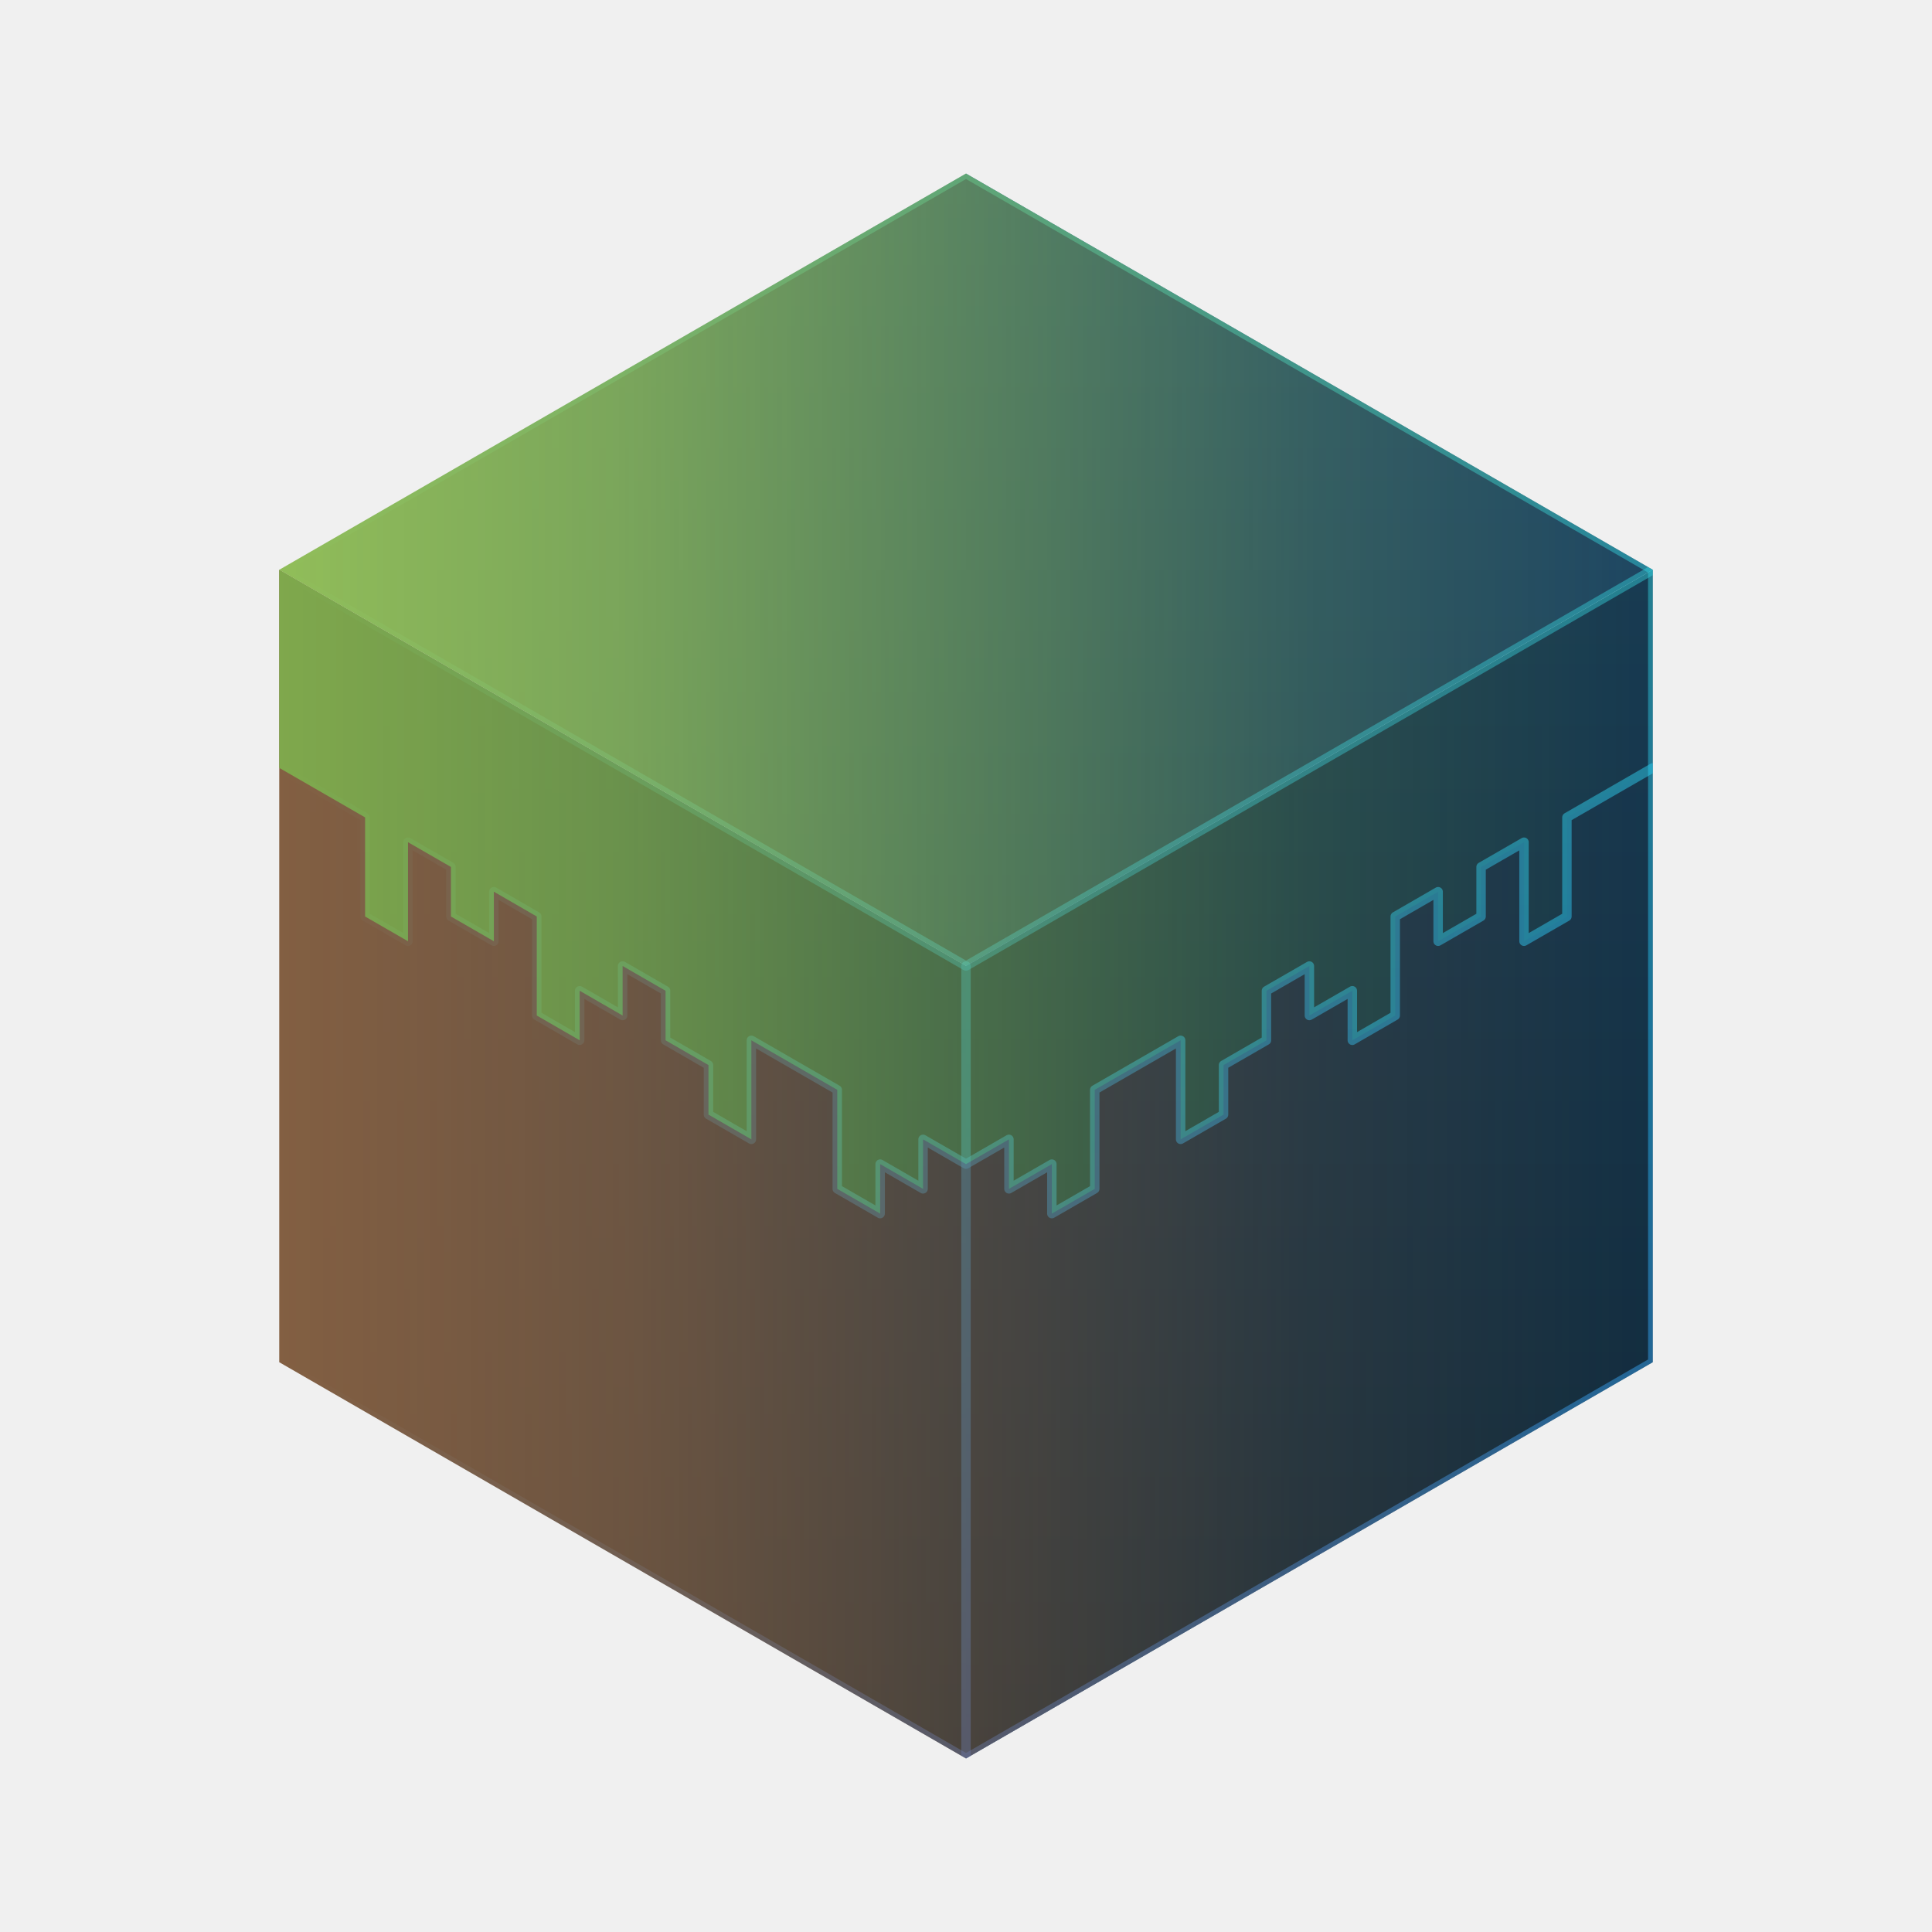
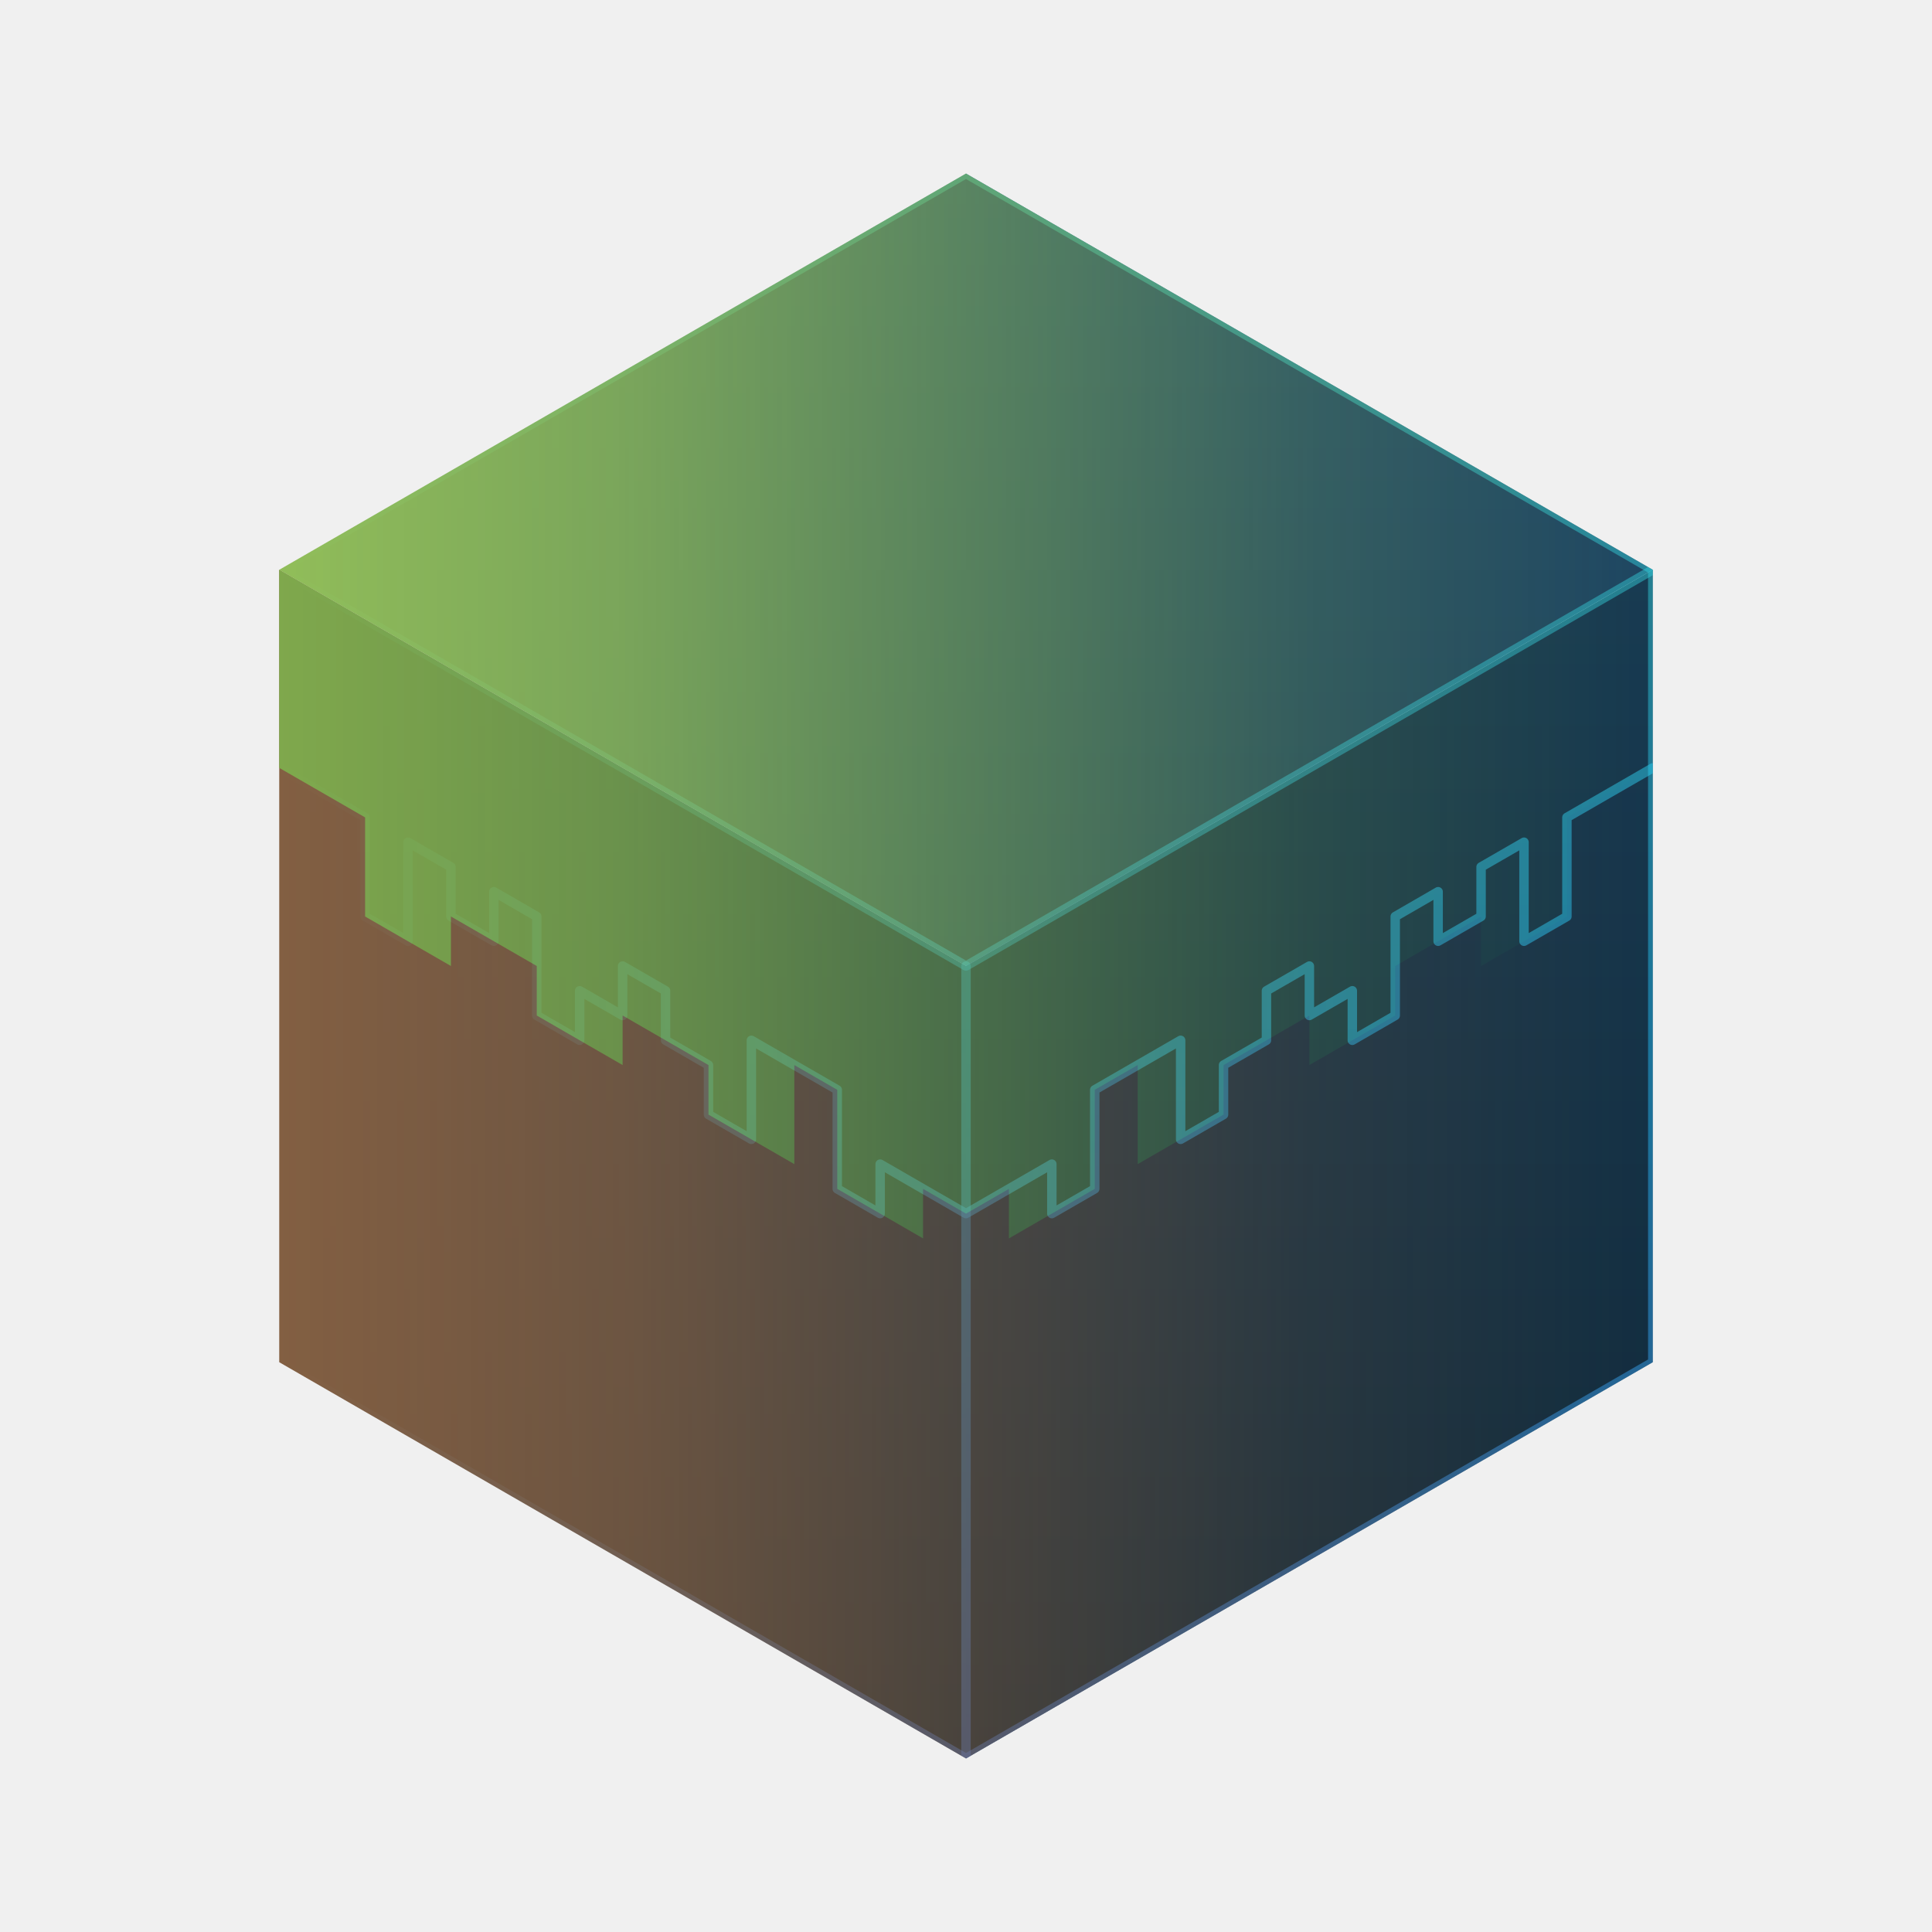
<svg xmlns="http://www.w3.org/2000/svg" viewBox="0 0 512 512" width="512" height="512">
  <defs>
    <pattern id="grain-top" width="16" height="16" patternUnits="userSpaceOnUse" patternTransform="matrix(11.375 6.5625 -11.375 6.5625 256.0 46.0)">
      <path fill="#ffffff" fill-opacity="0.07" d="        M256.000 46.000l11.375 6.562 l-11.375 6.562l-11.375 -6.562z         M278.750 59.125l11.375 6.562 l-11.375 6.562l-11.375 -6.562z         M301.500 72.250l11.375 6.562 l-11.375 6.562l-11.375 -6.562z         M358.375 105.062l11.375 6.562 l-11.375 6.562l-11.375 -6.562z         M381.125 118.188l11.375 6.562 l-11.375 6.562l-11.375 -6.562z         M312.875 91.938l11.375 6.562 l-11.375 6.562l-11.375 -6.562z         M312.875 105.062l11.375 6.562 l-11.375 6.562l-11.375 -6.562z         M324.250 111.625l11.375 6.562 l-11.375 6.562l-11.375 -6.562z         M347.000 124.750l11.375 6.562 l-11.375 6.562l-11.375 -6.562z         M358.375 131.312l11.375 6.562 l-11.375 6.562l-11.375 -6.562z         M403.875 157.562l11.375 6.562 l-11.375 6.562l-11.375 -6.562z         M244.625 78.812l11.375 6.562 l-11.375 6.562l-11.375 -6.562z         M290.125 105.062l11.375 6.562 l-11.375 6.562l-11.375 -6.562z         M347.000 151.000l11.375 6.562 l-11.375 6.562l-11.375 -6.562z         M381.125 170.688l11.375 6.562 l-11.375 6.562l-11.375 -6.562z         M290.125 131.312l11.375 6.562 l-11.375 6.562l-11.375 -6.562z         M233.250 111.625l11.375 6.562 l-11.375 6.562l-11.375 -6.562z         M278.750 137.875l11.375 6.562 l-11.375 6.562l-11.375 -6.562z         M290.125 144.438l11.375 6.562 l-11.375 6.562l-11.375 -6.562z         M324.250 164.125l11.375 6.562 l-11.375 6.562l-11.375 -6.562z         M176.375 91.938l11.375 6.562 l-11.375 6.562l-11.375 -6.562z         M199.125 105.062l11.375 6.562 l-11.375 6.562l-11.375 -6.562z         M267.375 144.438l11.375 6.562 l-11.375 6.562l-11.375 -6.562z         M290.125 157.562l11.375 6.562 l-11.375 6.562l-11.375 -6.562z         M187.750 111.625l11.375 6.562 l-11.375 6.562l-11.375 -6.562z         M199.125 118.188l11.375 6.562 l-11.375 6.562l-11.375 -6.562z         M210.500 124.750l11.375 6.562 l-11.375 6.562l-11.375 -6.562z         M324.250 190.375l11.375 6.562 l-11.375 6.562l-11.375 -6.562z         M312.875 196.938l11.375 6.562 l-11.375 6.562l-11.375 -6.562z         M153.625 118.188l11.375 6.562 l-11.375 6.562l-11.375 -6.562z         M176.375 131.312l11.375 6.562 l-11.375 6.562l-11.375 -6.562z         M210.500 151.000l11.375 6.562 l-11.375 6.562l-11.375 -6.562z         M221.875 157.562l11.375 6.562 l-11.375 6.562l-11.375 -6.562z         M312.875 210.062l11.375 6.562 l-11.375 6.562l-11.375 -6.562z         M210.500 164.125l11.375 6.562 l-11.375 6.562l-11.375 -6.562z         M301.500 216.625l11.375 6.562 l-11.375 6.562l-11.375 -6.562z         M130.875 131.312l11.375 6.562 l-11.375 6.562l-11.375 -6.562z         M153.625 144.438l11.375 6.562 l-11.375 6.562l-11.375 -6.562z         M210.500 177.250l11.375 6.562 l-11.375 6.562l-11.375 -6.562z         M221.875 210.062l11.375 6.562 l-11.375 6.562l-11.375 -6.562z         M85.375 144.438l11.375 6.562 l-11.375 6.562l-11.375 -6.562z         M153.625 183.812l11.375 6.562 l-11.375 6.562l-11.375 -6.562z" />
      <path fill="#000000" fill-opacity="0.05" d="        M324.250 85.375l11.375 6.562 l-11.375 6.562l-11.375 -6.562z         M256.000 59.125l11.375 6.562 l-11.375 6.562l-11.375 -6.562z         M267.375 65.688l11.375 6.562 l-11.375 6.562l-11.375 -6.562z         M335.625 105.062l11.375 6.562 l-11.375 6.562l-11.375 -6.562z         M369.750 124.750l11.375 6.562 l-11.375 6.562l-11.375 -6.562z         M392.500 137.875l11.375 6.562 l-11.375 6.562l-11.375 -6.562z         M244.625 65.688l11.375 6.562 l-11.375 6.562l-11.375 -6.562z         M290.125 91.938l11.375 6.562 l-11.375 6.562l-11.375 -6.562z         M301.500 111.625l11.375 6.562 l-11.375 6.562l-11.375 -6.562z         M210.500 72.250l11.375 6.562 l-11.375 6.562l-11.375 -6.562z         M244.625 91.938l11.375 6.562 l-11.375 6.562l-11.375 -6.562z         M267.375 105.062l11.375 6.562 l-11.375 6.562l-11.375 -6.562z         M312.875 131.312l11.375 6.562 l-11.375 6.562l-11.375 -6.562z         M324.250 137.875l11.375 6.562 l-11.375 6.562l-11.375 -6.562z         M244.625 105.062l11.375 6.562 l-11.375 6.562l-11.375 -6.562z         M335.625 157.562l11.375 6.562 l-11.375 6.562l-11.375 -6.562z         M187.750 85.375l11.375 6.562 l-11.375 6.562l-11.375 -6.562z         M210.500 98.500l11.375 6.562 l-11.375 6.562l-11.375 -6.562z         M221.875 105.062l11.375 6.562 l-11.375 6.562l-11.375 -6.562z         M347.000 177.250l11.375 6.562 l-11.375 6.562l-11.375 -6.562z         M233.250 124.750l11.375 6.562 l-11.375 6.562l-11.375 -6.562z         M312.875 170.688l11.375 6.562 l-11.375 6.562l-11.375 -6.562z         M233.250 137.875l11.375 6.562 l-11.375 6.562l-11.375 -6.562z         M165.000 111.625l11.375 6.562 l-11.375 6.562l-11.375 -6.562z         M176.375 118.188l11.375 6.562 l-11.375 6.562l-11.375 -6.562z         M221.875 144.438l11.375 6.562 l-11.375 6.562l-11.375 -6.562z         M199.125 144.438l11.375 6.562 l-11.375 6.562l-11.375 -6.562z         M244.625 170.688l11.375 6.562 l-11.375 6.562l-11.375 -6.562z         M267.375 183.812l11.375 6.562 l-11.375 6.562l-11.375 -6.562z         M165.000 137.875l11.375 6.562 l-11.375 6.562l-11.375 -6.562z         M233.250 177.250l11.375 6.562 l-11.375 6.562l-11.375 -6.562z         M278.750 203.500l11.375 6.562 l-11.375 6.562l-11.375 -6.562z         M130.875 144.438l11.375 6.562 l-11.375 6.562l-11.375 -6.562z         M153.625 157.562l11.375 6.562 l-11.375 6.562l-11.375 -6.562z         M210.500 190.375l11.375 6.562 l-11.375 6.562l-11.375 -6.562z         M233.250 203.500l11.375 6.562 l-11.375 6.562l-11.375 -6.562z         M96.750 137.875l11.375 6.562 l-11.375 6.562l-11.375 -6.562z         M119.500 151.000l11.375 6.562 l-11.375 6.562l-11.375 -6.562z         M142.250 164.125l11.375 6.562 l-11.375 6.562l-11.375 -6.562z         M119.500 164.125l11.375 6.562 l-11.375 6.562l-11.375 -6.562z         M233.250 229.750l11.375 6.562 l-11.375 6.562l-11.375 -6.562z         M256.000 242.875l11.375 6.562 l-11.375 6.562l-11.375 -6.562z" />
    </pattern>
    <pattern id="grain-side-left" width="16" height="16" patternUnits="userSpaceOnUse" patternTransform="matrix(11.375 6.5625 0 13.125 74.0 151.0)">
      <path fill="#ffffff" fill-opacity="0.07" d="        M233.250 308.500l11.375 6.562 l0.000 13.125l-11.375 -6.562z         M119.500 256.000l11.375 6.562 l0.000 13.125l-11.375 -6.562z         M233.250 334.750l11.375 6.562 l0.000 13.125l-11.375 -6.562z         M96.750 269.125l11.375 6.562 l0.000 13.125l-11.375 -6.562z         M142.250 295.375l11.375 6.562 l0.000 13.125l-11.375 -6.562z         M221.875 354.438l11.375 6.562 l0.000 13.125l-11.375 -6.562z         M85.375 288.812l11.375 6.562 l0.000 13.125l-11.375 -6.562z         M199.125 367.562l11.375 6.562 l0.000 13.125l-11.375 -6.562z         M85.375 315.062l11.375 6.562 l0.000 13.125l-11.375 -6.562z         M108.125 328.188l11.375 6.562 l0.000 13.125l-11.375 -6.562z         M85.375 328.188l11.375 6.562 l0.000 13.125l-11.375 -6.562z         M130.875 354.438l11.375 6.562 l0.000 13.125l-11.375 -6.562z         M233.250 413.500l11.375 6.562 l0.000 13.125l-11.375 -6.562z         M176.375 393.812l11.375 6.562 l0.000 13.125l-11.375 -6.562z         M233.250 426.625l11.375 6.562 l0.000 13.125l-11.375 -6.562z         M153.625 393.812l11.375 6.562 l0.000 13.125l-11.375 -6.562z         M233.250 439.750l11.375 6.562 l0.000 13.125l-11.375 -6.562z" />
      <path fill="#000000" fill-opacity="0.05" d="        M210.500 282.250l11.375 6.562 l0.000 13.125l-11.375 -6.562z         M165.000 269.125l11.375 6.562 l0.000 13.125l-11.375 -6.562z         M244.625 315.062l11.375 6.562 l0.000 13.125l-11.375 -6.562z         M153.625 275.688l11.375 6.562 l0.000 13.125l-11.375 -6.562z         M233.250 321.625l11.375 6.562 l0.000 13.125l-11.375 -6.562z         M96.750 256.000l11.375 6.562 l0.000 13.125l-11.375 -6.562z         M142.250 282.250l11.375 6.562 l0.000 13.125l-11.375 -6.562z         M165.000 295.375l11.375 6.562 l0.000 13.125l-11.375 -6.562z         M199.125 315.062l11.375 6.562 l0.000 13.125l-11.375 -6.562z         M85.375 262.562l11.375 6.562 l0.000 13.125l-11.375 -6.562z         M108.125 288.812l11.375 6.562 l0.000 13.125l-11.375 -6.562z         M165.000 321.625l11.375 6.562 l0.000 13.125l-11.375 -6.562z         M165.000 334.750l11.375 6.562 l0.000 13.125l-11.375 -6.562z         M187.750 347.875l11.375 6.562 l0.000 13.125l-11.375 -6.562z         M244.625 380.688l11.375 6.562 l0.000 13.125l-11.375 -6.562z         M187.750 361.000l11.375 6.562 l0.000 13.125l-11.375 -6.562z         M244.625 393.812l11.375 6.562 l0.000 13.125l-11.375 -6.562z         M119.500 334.750l11.375 6.562 l0.000 13.125l-11.375 -6.562z         M244.625 406.938l11.375 6.562 l0.000 13.125l-11.375 -6.562z         M96.750 334.750l11.375 6.562 l0.000 13.125l-11.375 -6.562z         M142.250 361.000l11.375 6.562 l0.000 13.125l-11.375 -6.562z         M153.625 367.562l11.375 6.562 l0.000 13.125l-11.375 -6.562z         M108.125 354.438l11.375 6.562 l0.000 13.125l-11.375 -6.562z         M130.875 367.562l11.375 6.562 l0.000 13.125l-11.375 -6.562z         M96.750 361.000l11.375 6.562 l0.000 13.125l-11.375 -6.562z         M119.500 374.125l11.375 6.562 l0.000 13.125l-11.375 -6.562z         M130.875 380.688l11.375 6.562 l0.000 13.125l-11.375 -6.562z         M244.625 446.312l11.375 6.562 l0.000 13.125l-11.375 -6.562z" />
    </pattern>
    <pattern id="grain-side-right" width="16" height="16" patternUnits="userSpaceOnUse" patternTransform="matrix(-11.375 6.5625 -11.375 19.6875 438.0 151.0)">
      <path fill="#ffffff" fill-opacity="0.07" d="        M221.875 341.312l-11.375 6.562 l-11.375 19.688l11.375 -6.562z         M324.250 295.375l-11.375 6.562 l-11.375 19.688l11.375 -6.562z         M199.125 380.688l-11.375 6.562 l-11.375 19.688l11.375 -6.562z         M324.250 321.625l-11.375 6.562 l-11.375 19.688l11.375 -6.562z         M278.750 347.875l-11.375 6.562 l-11.375 19.688l11.375 -6.562z         M187.750 413.500l-11.375 6.562 l-11.375 19.688l11.375 -6.562z         M312.875 354.438l-11.375 6.562 l-11.375 19.688l11.375 -6.562z         M187.750 439.750l-11.375 6.562 l-11.375 19.688l11.375 -6.562z         M290.125 393.812l-11.375 6.562 l-11.375 19.688l11.375 -6.562z         M267.375 406.938l-11.375 6.562 l-11.375 19.688l11.375 -6.562z         M278.750 413.500l-11.375 6.562 l-11.375 19.688l11.375 -6.562z         M233.250 439.750l-11.375 6.562 l-11.375 19.688l11.375 -6.562z         M130.875 498.812l-11.375 6.562 l-11.375 19.688l11.375 -6.562z         M176.375 485.688l-11.375 6.562 l-11.375 19.688l11.375 -6.562z         M119.500 518.500l-11.375 6.562 l-11.375 19.688l11.375 -6.562z         M187.750 492.250l-11.375 6.562 l-11.375 19.688l11.375 -6.562z         M108.125 538.188l-11.375 6.562 l-11.375 19.688l11.375 -6.562z" />
    </pattern>
    <linearGradient id="tech-top" gradientUnits="userSpaceOnUse" x1="0" y1="46" x2="0" y2="256">
      <stop offset="0" stop-color="#224c6a" />
      <stop offset="1" stop-color="#193f59" />
    </linearGradient>
    <linearGradient id="tech-face" gradientUnits="userSpaceOnUse" x1="0" y1="151" x2="0" y2="466">
      <stop offset="0" stop-color="#173a52" />
      <stop offset="1" stop-color="#0f2737" />
    </linearGradient>
    <linearGradient id="wire-grad" gradientUnits="userSpaceOnUse" x1="0" y1="46" x2="0" y2="466">
      <stop offset="0" stop-color="#3ee0c6" />
      <stop offset="0.55" stop-color="#24c4ff" />
      <stop offset="1" stop-color="#4f8cff" />
    </linearGradient>
    <clipPath id="right-clip">
      <path d="M256,46 L438,151 L438,361 L256,466 Z" />
    </clipPath>
    <linearGradient id="bleed-to-right" gradientUnits="userSpaceOnUse" x1="256" y1="0" x2="438" y2="0">
      <stop offset="0" stop-color="#ffffff" stop-opacity="0.5" />
      <stop offset="0.5" stop-color="#ffffff" stop-opacity="0.2" />
      <stop offset="1" stop-color="#ffffff" stop-opacity="0" />
    </linearGradient>
    <linearGradient id="bleed-to-left" gradientUnits="userSpaceOnUse" x1="256" y1="0" x2="74" y2="0">
      <stop offset="0" stop-color="#ffffff" stop-opacity="0.5" />
      <stop offset="0.5" stop-color="#ffffff" stop-opacity="0.2" />
      <stop offset="1" stop-color="#ffffff" stop-opacity="0" />
    </linearGradient>
    <mask id="mask-bleed-to-right" maskUnits="userSpaceOnUse" x="0" y="0" width="512" height="512">
      <rect x="0" y="0" width="512" height="512" fill="url(#bleed-to-right)" />
    </mask>
    <mask id="mask-bleed-to-left" maskUnits="userSpaceOnUse" x="0" y="0" width="512" height="512">
      <rect x="0" y="0" width="512" height="512" fill="url(#bleed-to-left)" />
    </mask>
  </defs>
  <polygon points="74,151 256,256 256,466 74,361" fill="#835f42" />
-   <polygon points="74.00,151.00 256.00,256.00 256.00,308.50 244.62,301.94 244.62,315.06 233.25,308.50 233.25,321.62 221.88,315.06 221.88,288.81 210.50,282.25 199.12,275.69 199.12,301.94 187.75,295.38 187.75,282.25 176.38,275.69 176.38,262.56 165.00,256.00 165.00,269.12 153.62,262.56 153.62,275.69 142.25,269.12 142.25,242.88 130.88,236.31 130.88,249.44 119.50,242.88 119.50,229.75 108.12,223.19 108.12,249.44 96.75,242.88 96.75,216.62 85.38,210.06 74.00,203.50" fill="#7fa84c" />
+   <polygon points="74.00,151.00 256.00,256.00 256.00,321.62 244.62,315.06 244.62,328.19 233.25,321.62 221.88,315.06 221.88,288.81 210.50,282.25 210.50,308.50 199.12,301.94 187.75,295.38 187.75,282.25 176.38,275.69 165.00,269.12 165.00,282.25 153.62,275.69 142.25,269.12 142.25,256.00 130.88,249.44 119.50,242.88 119.50,256.00 108.12,249.44 96.75,242.88 96.75,216.62 85.38,210.06 74.00,203.50" fill="#7fa84c" />
  <polygon points="74,151 256,256 256,466 74,361" fill="url(#grain-side-left)" />
  <polygon points="256,46 256,256 74,151" fill="#91bd59" />
  <polygon points="256,46 256,256 74,151" fill="url(#grain-top)" />
  <g clip-path="url(#right-clip)">
    <polygon points="256,46 438,151 256,256" fill="url(#tech-top)" />
    <polygon points="438,151 256,256 256,466 438,361" fill="url(#tech-face)" />
    <g fill="none" stroke="url(#wire-grad)" stroke-linecap="round" stroke-linejoin="round">
-       <path d="M256,308.5 L267.38,301.94 L267.38,315.06 L278.75,308.5 L278.75,321.62 L290.12,315.06 L290.12,288.81 L301.5,282.25 L312.88,275.69 L312.88,301.94 L324.25,295.38 L324.25,282.25 L335.62,275.69 L335.62,262.56 L347,256 L347,269.12 L358.38,262.56 L358.38,275.69 L369.75,269.12 L369.75,242.88 L381.12,236.31 L381.12,249.44 L392.5,242.88 L392.5,229.75 L403.88,223.19 L403.88,249.44 L415.25,242.88 L415.25,216.62 L426.62,210.06 L438,203.5" stroke-width="2.5" opacity="0.5" />
+       <path d="M256,321.62 L267.38,315.06 L278.75,308.5 L278.75,321.62 L290.12,315.06 L290.12,288.81 L301.5,282.25 L312.88,275.69 L312.88,301.94 L324.25,295.38 L324.25,282.25 L335.62,275.69 L335.62,262.56 L347,256 L347,269.12 L358.38,262.56 L358.38,275.69 L369.75,269.12 L369.75,242.88 L381.12,236.31 L381.12,249.44 L392.5,242.88 L392.5,229.75 L403.88,223.19 L403.88,249.44 L415.25,242.88 L415.25,216.62 L426.62,210.06 L438,203.5" stroke-width="2.5" opacity="0.5" />
      <path d="M256,46 L438,151 L438,361 L256,466" stroke-width="2.5" opacity="0.45" />
      <path d="M256,256 L256,466" stroke-width="2.5" opacity="0.45" />
      <path d="M438,151 L256,256" stroke-width="2.5" opacity="0.45" />
    </g>
  </g>
  <g mask="url(#mask-bleed-to-left)">
    <g transform="matrix(-1 0 0 1 512 0)">
      <g clip-path="url(#right-clip)">
        <polygon points="256,46 438,151 256,256" fill="url(#tech-top)" />
        <polygon points="438,151 256,256 256,466 438,361" fill="url(#tech-face)" />
        <g fill="none" stroke="url(#wire-grad)" stroke-linecap="round" stroke-linejoin="round">
-           <path d="M256,308.5 L267.38,301.94 L267.38,315.06 L278.75,308.5 L278.75,321.62 L290.12,315.06 L290.12,288.81 L301.5,282.25 L312.88,275.69 L312.88,301.94 L324.25,295.38 L324.25,282.25 L335.62,275.69 L335.62,262.56 L347,256 L347,269.12 L358.38,262.56 L358.38,275.69 L369.75,269.12 L369.75,242.88 L381.12,236.31 L381.12,249.44 L392.5,242.88 L392.5,229.75 L403.88,223.19 L403.88,249.44 L415.25,242.88 L415.25,216.62 L426.62,210.06 L438,203.5" stroke-width="2.5" opacity="0.5" />
+           <path d="M256,321.62 L267.38,315.06 L278.75,308.5 L278.75,321.62 L290.12,315.06 L290.12,288.81 L301.5,282.25 L312.88,275.69 L312.88,301.94 L324.25,295.38 L324.25,282.25 L335.62,275.69 L335.62,262.56 L347,256 L347,269.12 L358.38,262.56 L358.38,275.69 L369.75,269.12 L369.75,242.88 L381.12,236.31 L381.12,249.44 L392.5,242.88 L392.5,229.75 L403.88,223.19 L403.88,249.44 L415.25,242.88 L415.25,216.62 L426.62,210.06 L438,203.5" stroke-width="2.5" opacity="0.5" />
          <path d="M256,46 L438,151 L438,361 L256,466" stroke-width="2.5" opacity="0.45" />
          <path d="M256,256 L256,466" stroke-width="2.5" opacity="0.45" />
          <path d="M438,151 L256,256" stroke-width="2.5" opacity="0.45" />
        </g>
      </g>
    </g>
  </g>
  <g mask="url(#mask-bleed-to-right)">
    <g transform="matrix(-1 0 0 1 512 0)">
      <polygon points="74,151 256,256 256,466 74,361" fill="#835f42" />
-       <polygon points="74.00,151.00 256.00,256.00 256.00,308.50 244.62,301.94 244.62,315.06 233.25,308.50 233.25,321.62 221.88,315.06 221.88,288.81 210.50,282.25 199.12,275.69 199.12,301.94 187.75,295.38 187.75,282.25 176.38,275.69 176.38,262.56 165.00,256.00 165.00,269.12 153.62,262.56 153.62,275.69 142.25,269.12 142.25,242.88 130.88,236.31 130.88,249.44 119.50,242.88 119.50,229.75 108.12,223.19 108.12,249.44 96.75,242.88 96.75,216.62 85.38,210.06 74.00,203.50" fill="#7fa84c" />
+       <polygon points="74.00,151.00 256.00,256.00 256.00,321.62 244.62,315.06 244.62,328.19 233.25,321.62 221.88,315.06 221.88,288.81 210.50,282.25 210.50,308.50 199.12,301.94 187.75,295.38 187.75,282.25 176.38,275.69 165.00,269.12 165.00,282.25 153.62,275.69 142.25,269.12 142.25,256.00 130.88,249.44 119.50,242.88 119.50,256.00 108.12,249.44 96.75,242.88 96.75,216.62 85.38,210.06 74.00,203.50" fill="#7fa84c" />
      <polygon points="74,151 256,256 256,466 74,361" fill="url(#grain-side-left)" />
      <polygon points="256,46 256,256 74,151" fill="#91bd59" />
      <polygon points="256,46 256,256 74,151" fill="url(#grain-top)" />
    </g>
  </g>
</svg>
